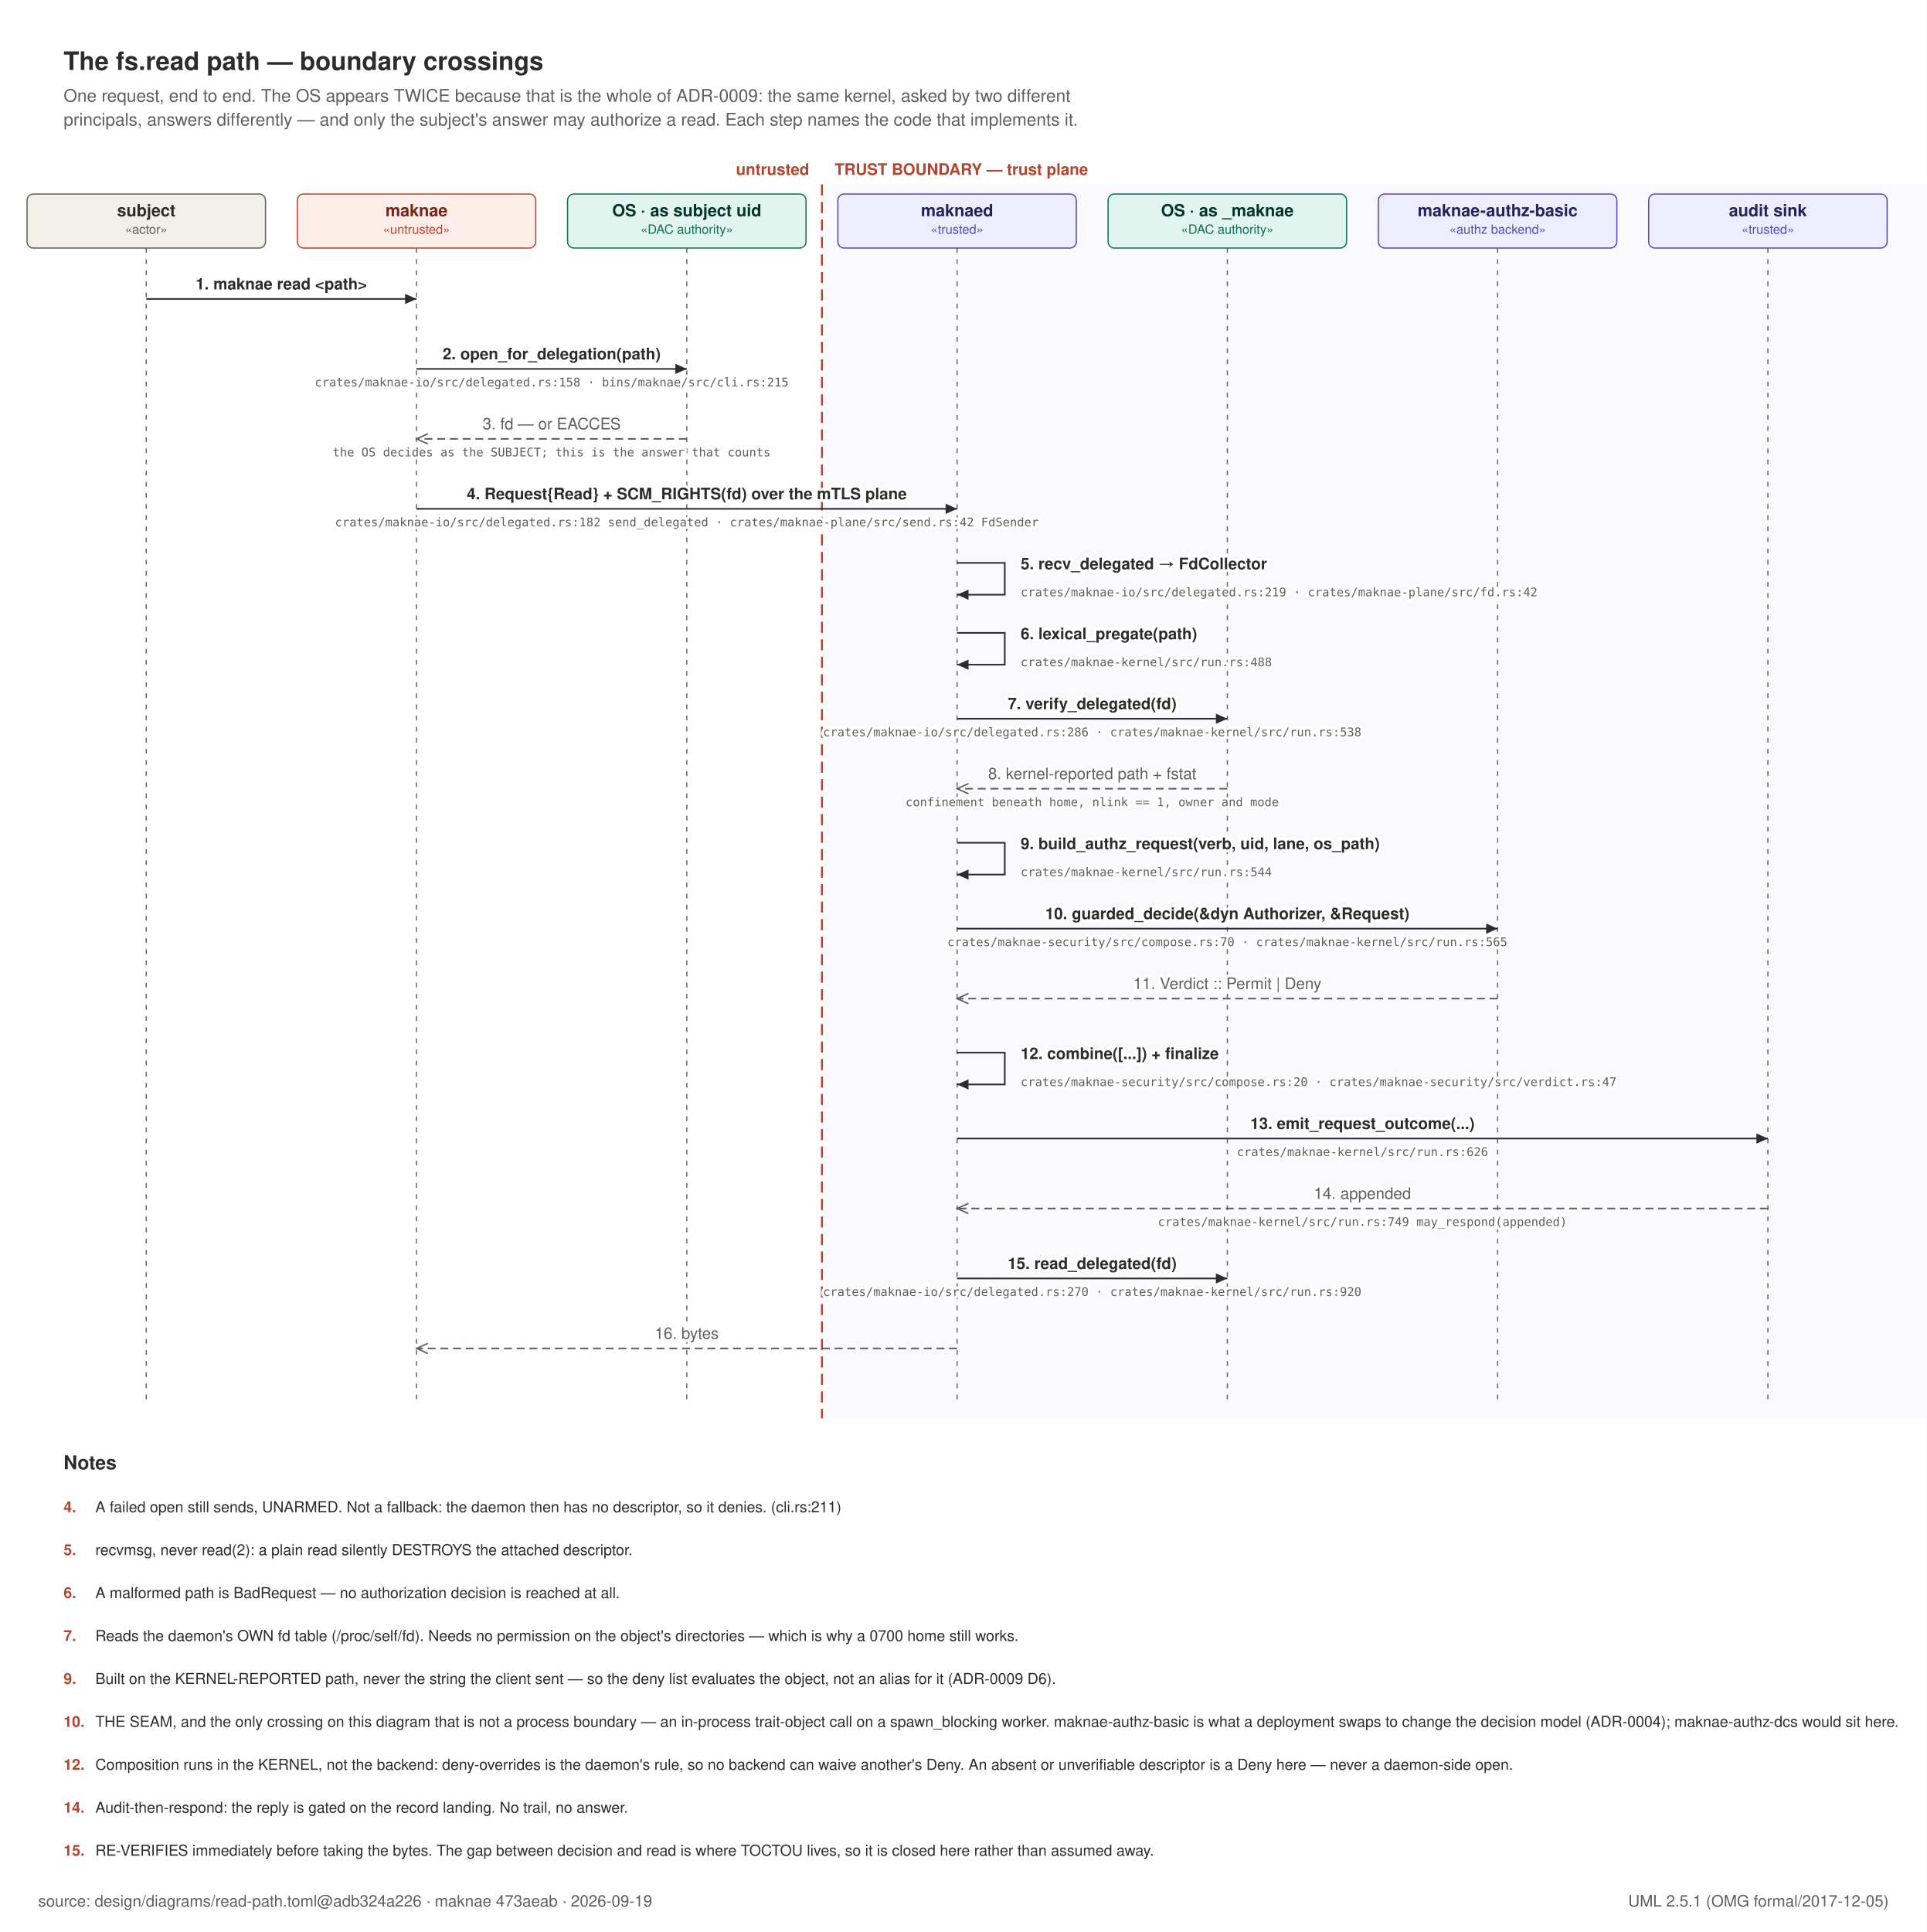
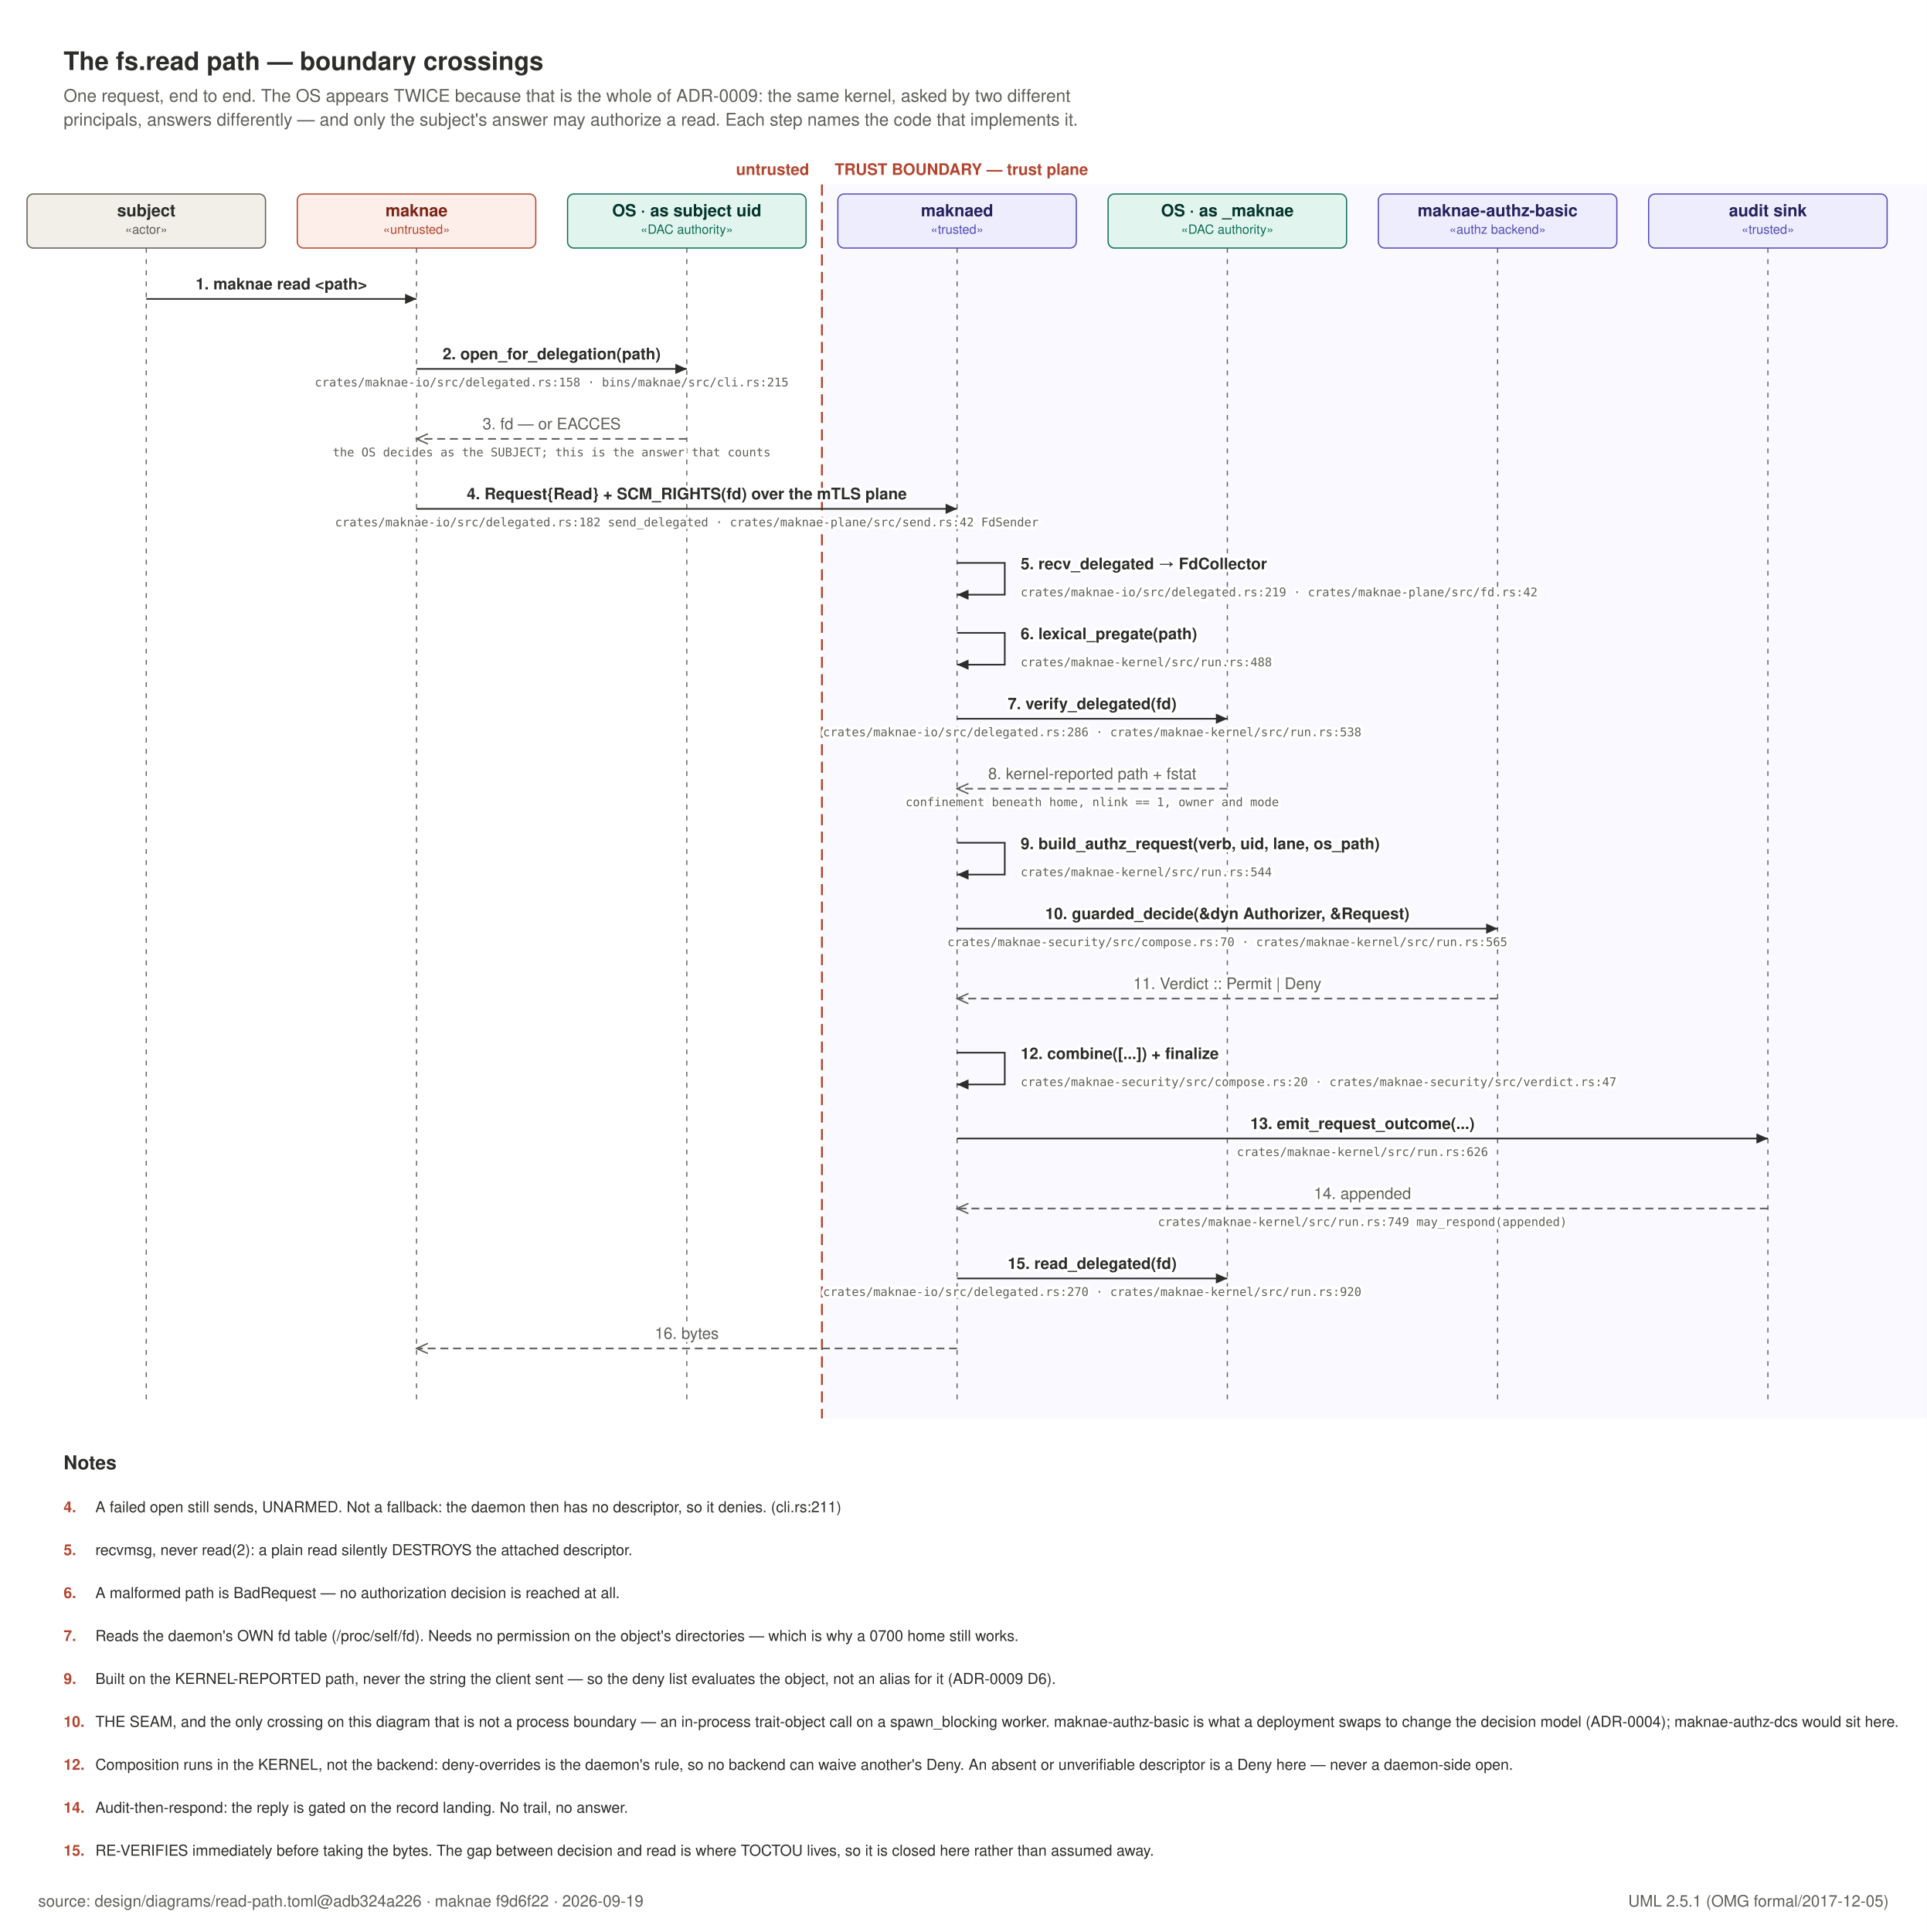
<svg xmlns="http://www.w3.org/2000/svg" width="1212" height="1215" viewBox="0 0 1212 1215" role="img">
  <rect x="0" y="0" width="1212" height="1215" fill="#FFFFFF" />
  <text x="40" y="44" text-anchor="start" font-family="Helvetica, Arial, sans-serif" font-size="16" font-weight="600" fill="#2C2C2A">The fs.read path — boundary crossings</text>
  <text x="40" y="64" text-anchor="start" font-family="Helvetica, Arial, sans-serif" font-size="11" font-weight="400" fill="#5F5E5A">One request, end to end. The OS appears TWICE because that is the whole of ADR-0009: the same kernel, asked by two different</text>
  <text x="40" y="79" text-anchor="start" font-family="Helvetica, Arial, sans-serif" font-size="11" font-weight="400" fill="#5F5E5A">principals, answers differently — and only the subject's answer may authorize a read. Each step names the code that implements it.</text>
  <defs>
    <marker id="call" viewBox="0 0 10 10" refX="9" refY="5" markerWidth="8" markerHeight="8" orient="auto-start-reverse">
      <path d="M 0 1 L 9 5 L 0 9 z" fill="#2C2C2A" />
    </marker>
    <marker id="rep" viewBox="0 0 10 10" refX="9" refY="5" markerWidth="8" markerHeight="8" orient="auto-start-reverse">
      <path d="M 0 1 L 9 5 L 0 9" fill="none" stroke="#5F5E5A" stroke-width="1.1" />
    </marker>
  </defs>
  <rect x="517.0" y="116" width="695.0" height="776" fill="#EEEDFE" opacity="0.35" />
  <line x1="517.0" y1="116" x2="517.0" y2="892" stroke="#B3452F" stroke-width="1.2" stroke-dasharray="7 4" />
  <text x="509.0" y="110" text-anchor="end" font-family="Helvetica, Arial, sans-serif" font-size="10" font-weight="600" fill="#B3452F">untrusted</text>
  <text x="525.0" y="110" text-anchor="start" font-family="Helvetica, Arial, sans-serif" font-size="10" font-weight="600" fill="#B3452F">TRUST BOUNDARY — trust plane</text>
  <rect x="17.0" y="122" width="150" height="34" rx="4" fill="#F1EFE8" stroke="#5F5E5A" stroke-width="0.75" />
  <text x="92" y="136" text-anchor="middle" font-family="Helvetica, Arial, sans-serif" font-size="10.5" font-weight="600" fill="#2C2C2A">subject</text>
  <text x="92" y="147" text-anchor="middle" font-family="Helvetica, Arial, sans-serif" font-size="8" font-weight="400" fill="#5F5E5A">«actor»</text>
  <line x1="92" y1="156" x2="92" y2="880" stroke="#5F5E5A" stroke-width="0.7" stroke-dasharray="3 4" />
  <rect x="187.0" y="122" width="150" height="34" rx="4" fill="#FDEEE9" stroke="#B3452F" stroke-width="0.75" />
  <text x="262" y="136" text-anchor="middle" font-family="Helvetica, Arial, sans-serif" font-size="10.5" font-weight="600" fill="#7A2415">maknae</text>
  <text x="262" y="147" text-anchor="middle" font-family="Helvetica, Arial, sans-serif" font-size="8" font-weight="400" fill="#B3452F">«untrusted»</text>
  <line x1="262" y1="156" x2="262" y2="880" stroke="#5F5E5A" stroke-width="0.7" stroke-dasharray="3 4" />
  <rect x="357.0" y="122" width="150" height="34" rx="4" fill="#E1F5EE" stroke="#0F6E56" stroke-width="0.75" />
  <text x="432" y="136" text-anchor="middle" font-family="Helvetica, Arial, sans-serif" font-size="10.5" font-weight="600" fill="#04342C">OS · as subject uid</text>
  <text x="432" y="147" text-anchor="middle" font-family="Helvetica, Arial, sans-serif" font-size="8" font-weight="400" fill="#0F6E56">«DAC authority»</text>
  <line x1="432" y1="156" x2="432" y2="880" stroke="#5F5E5A" stroke-width="0.7" stroke-dasharray="3 4" />
  <rect x="527.0" y="122" width="150" height="34" rx="4" fill="#EEEDFE" stroke="#534AB7" stroke-width="0.75" />
  <text x="602" y="136" text-anchor="middle" font-family="Helvetica, Arial, sans-serif" font-size="10.5" font-weight="600" fill="#26215C">maknaed</text>
  <text x="602" y="147" text-anchor="middle" font-family="Helvetica, Arial, sans-serif" font-size="8" font-weight="400" fill="#534AB7">«trusted»</text>
  <line x1="602" y1="156" x2="602" y2="880" stroke="#5F5E5A" stroke-width="0.7" stroke-dasharray="3 4" />
  <rect x="697.0" y="122" width="150" height="34" rx="4" fill="#E1F5EE" stroke="#0F6E56" stroke-width="0.75" />
  <text x="772" y="136" text-anchor="middle" font-family="Helvetica, Arial, sans-serif" font-size="10.5" font-weight="600" fill="#04342C">OS · as _maknae</text>
  <text x="772" y="147" text-anchor="middle" font-family="Helvetica, Arial, sans-serif" font-size="8" font-weight="400" fill="#0F6E56">«DAC authority»</text>
  <line x1="772" y1="156" x2="772" y2="880" stroke="#5F5E5A" stroke-width="0.7" stroke-dasharray="3 4" />
  <rect x="867.0" y="122" width="150" height="34" rx="4" fill="#EEEDFE" stroke="#534AB7" stroke-width="0.75" />
  <text x="942" y="136" text-anchor="middle" font-family="Helvetica, Arial, sans-serif" font-size="10.5" font-weight="600" fill="#26215C">maknae-authz-basic</text>
  <text x="942" y="147" text-anchor="middle" font-family="Helvetica, Arial, sans-serif" font-size="8" font-weight="400" fill="#534AB7">«authz backend»</text>
  <line x1="942" y1="156" x2="942" y2="880" stroke="#5F5E5A" stroke-width="0.7" stroke-dasharray="3 4" />
  <rect x="1037.0" y="122" width="150" height="34" rx="4" fill="#EEEDFE" stroke="#534AB7" stroke-width="0.75" />
  <text x="1112" y="136" text-anchor="middle" font-family="Helvetica, Arial, sans-serif" font-size="10.5" font-weight="600" fill="#26215C">audit sink</text>
  <text x="1112" y="147" text-anchor="middle" font-family="Helvetica, Arial, sans-serif" font-size="8" font-weight="400" fill="#534AB7">«trusted»</text>
  <line x1="1112" y1="156" x2="1112" y2="880" stroke="#5F5E5A" stroke-width="0.7" stroke-dasharray="3 4" />
  <line x1="92" y1="188" x2="262" y2="188" stroke="#2C2C2A" stroke-width="1" marker-end="url(#call)" />
  <text x="177.0" y="182" text-anchor="middle" font-family="Helvetica, Arial, sans-serif" font-size="10" font-weight="600" fill="#2C2C2A" stroke="#FFFFFF" stroke-width="3.5" paint-order="stroke" stroke-linejoin="round">1. maknae read &lt;path&gt;</text>
  <line x1="262" y1="232" x2="432" y2="232" stroke="#2C2C2A" stroke-width="1" marker-end="url(#call)" />
  <text x="347.0" y="226" text-anchor="middle" font-family="Helvetica, Arial, sans-serif" font-size="10" font-weight="600" fill="#2C2C2A" stroke="#FFFFFF" stroke-width="3.5" paint-order="stroke" stroke-linejoin="round">2. open_for_delegation(path)</text>
  <text x="347.0" y="243" text-anchor="middle" font-family="ui-monospace, SFMono-Regular, Menlo, monospace" font-size="7.5" font-weight="400" fill="#5F5E5A" stroke="#FFFFFF" stroke-width="3.5" paint-order="stroke" stroke-linejoin="round">crates/maknae-io/src/delegated.rs:158 · bins/maknae/src/cli.rs:215</text>
  <line x1="432" y1="276" x2="262" y2="276" stroke="#5F5E5A" stroke-width="1" stroke-dasharray="5 3" marker-end="url(#rep)" />
  <text x="347.0" y="270" text-anchor="middle" font-family="Helvetica, Arial, sans-serif" font-size="10" font-weight="400" fill="#5F5E5A" stroke="#FFFFFF" stroke-width="3.5" paint-order="stroke" stroke-linejoin="round">3. fd — or EACCES</text>
  <text x="347.0" y="287" text-anchor="middle" font-family="ui-monospace, SFMono-Regular, Menlo, monospace" font-size="7.5" font-weight="400" fill="#5F5E5A" stroke="#FFFFFF" stroke-width="3.5" paint-order="stroke" stroke-linejoin="round">the OS decides as the SUBJECT; this is the answer that counts</text>
  <line x1="262" y1="320" x2="602" y2="320" stroke="#2C2C2A" stroke-width="1" marker-end="url(#call)" />
  <text x="432.0" y="314" text-anchor="middle" font-family="Helvetica, Arial, sans-serif" font-size="10" font-weight="600" fill="#2C2C2A" stroke="#FFFFFF" stroke-width="3.5" paint-order="stroke" stroke-linejoin="round">4. Request{Read} + SCM_RIGHTS(fd) over the mTLS plane</text>
  <text x="432.0" y="331" text-anchor="middle" font-family="ui-monospace, SFMono-Regular, Menlo, monospace" font-size="7.5" font-weight="400" fill="#5F5E5A" stroke="#FFFFFF" stroke-width="3.5" paint-order="stroke" stroke-linejoin="round">crates/maknae-io/src/delegated.rs:182 send_delegated · crates/maknae-plane/src/send.rs:42 FdSender</text>
  <path d="M 602 354 h 30 v 20 h -30" fill="none" stroke="#2C2C2A" stroke-width="1" marker-end="url(#call)" />
  <text x="642" y="358" text-anchor="start" font-family="Helvetica, Arial, sans-serif" font-size="10" font-weight="600" fill="#2C2C2A" stroke="#FFFFFF" stroke-width="3.5" paint-order="stroke" stroke-linejoin="round">5. recv_delegated → FdCollector</text>
  <text x="642" y="375" text-anchor="start" font-family="ui-monospace, SFMono-Regular, Menlo, monospace" font-size="7.5" font-weight="400" fill="#5F5E5A" stroke="#FFFFFF" stroke-width="3.5" paint-order="stroke" stroke-linejoin="round">crates/maknae-io/src/delegated.rs:219 · crates/maknae-plane/src/fd.rs:42</text>
  <path d="M 602 398 h 30 v 20 h -30" fill="none" stroke="#2C2C2A" stroke-width="1" marker-end="url(#call)" />
  <text x="642" y="402" text-anchor="start" font-family="Helvetica, Arial, sans-serif" font-size="10" font-weight="600" fill="#2C2C2A" stroke="#FFFFFF" stroke-width="3.5" paint-order="stroke" stroke-linejoin="round">6. lexical_pregate(path)</text>
  <text x="642" y="419" text-anchor="start" font-family="ui-monospace, SFMono-Regular, Menlo, monospace" font-size="7.5" font-weight="400" fill="#5F5E5A" stroke="#FFFFFF" stroke-width="3.5" paint-order="stroke" stroke-linejoin="round">crates/maknae-kernel/src/run.rs:488</text>
  <line x1="602" y1="452" x2="772" y2="452" stroke="#2C2C2A" stroke-width="1" marker-end="url(#call)" />
  <text x="687.0" y="446" text-anchor="middle" font-family="Helvetica, Arial, sans-serif" font-size="10" font-weight="600" fill="#2C2C2A" stroke="#FFFFFF" stroke-width="3.5" paint-order="stroke" stroke-linejoin="round">7. verify_delegated(fd)</text>
  <text x="687.0" y="463" text-anchor="middle" font-family="ui-monospace, SFMono-Regular, Menlo, monospace" font-size="7.5" font-weight="400" fill="#5F5E5A" stroke="#FFFFFF" stroke-width="3.5" paint-order="stroke" stroke-linejoin="round">crates/maknae-io/src/delegated.rs:286 · crates/maknae-kernel/src/run.rs:538</text>
  <line x1="772" y1="496" x2="602" y2="496" stroke="#5F5E5A" stroke-width="1" stroke-dasharray="5 3" marker-end="url(#rep)" />
  <text x="687.0" y="490" text-anchor="middle" font-family="Helvetica, Arial, sans-serif" font-size="10" font-weight="400" fill="#5F5E5A" stroke="#FFFFFF" stroke-width="3.5" paint-order="stroke" stroke-linejoin="round">8. kernel-reported path + fstat</text>
  <text x="687.0" y="507" text-anchor="middle" font-family="ui-monospace, SFMono-Regular, Menlo, monospace" font-size="7.5" font-weight="400" fill="#5F5E5A" stroke="#FFFFFF" stroke-width="3.5" paint-order="stroke" stroke-linejoin="round">confinement beneath home, nlink == 1, owner and mode</text>
  <path d="M 602 530 h 30 v 20 h -30" fill="none" stroke="#2C2C2A" stroke-width="1" marker-end="url(#call)" />
  <text x="642" y="534" text-anchor="start" font-family="Helvetica, Arial, sans-serif" font-size="10" font-weight="600" fill="#2C2C2A" stroke="#FFFFFF" stroke-width="3.5" paint-order="stroke" stroke-linejoin="round">9. build_authz_request(verb, uid, lane, os_path)</text>
  <text x="642" y="551" text-anchor="start" font-family="ui-monospace, SFMono-Regular, Menlo, monospace" font-size="7.5" font-weight="400" fill="#5F5E5A" stroke="#FFFFFF" stroke-width="3.5" paint-order="stroke" stroke-linejoin="round">crates/maknae-kernel/src/run.rs:544</text>
  <line x1="602" y1="584" x2="942" y2="584" stroke="#2C2C2A" stroke-width="1" marker-end="url(#call)" />
  <text x="772.0" y="578" text-anchor="middle" font-family="Helvetica, Arial, sans-serif" font-size="10" font-weight="600" fill="#2C2C2A" stroke="#FFFFFF" stroke-width="3.5" paint-order="stroke" stroke-linejoin="round">10. guarded_decide(&amp;dyn Authorizer, &amp;Request)</text>
  <text x="772.0" y="595" text-anchor="middle" font-family="ui-monospace, SFMono-Regular, Menlo, monospace" font-size="7.5" font-weight="400" fill="#5F5E5A" stroke="#FFFFFF" stroke-width="3.5" paint-order="stroke" stroke-linejoin="round">crates/maknae-security/src/compose.rs:70 · crates/maknae-kernel/src/run.rs:565</text>
  <line x1="942" y1="628" x2="602" y2="628" stroke="#5F5E5A" stroke-width="1" stroke-dasharray="5 3" marker-end="url(#rep)" />
  <text x="772.0" y="622" text-anchor="middle" font-family="Helvetica, Arial, sans-serif" font-size="10" font-weight="400" fill="#5F5E5A" stroke="#FFFFFF" stroke-width="3.5" paint-order="stroke" stroke-linejoin="round">11. Verdict :: Permit | Deny</text>
  <path d="M 602 662 h 30 v 20 h -30" fill="none" stroke="#2C2C2A" stroke-width="1" marker-end="url(#call)" />
  <text x="642" y="666" text-anchor="start" font-family="Helvetica, Arial, sans-serif" font-size="10" font-weight="600" fill="#2C2C2A" stroke="#FFFFFF" stroke-width="3.5" paint-order="stroke" stroke-linejoin="round">12. combine([...]) + finalize</text>
  <text x="642" y="683" text-anchor="start" font-family="ui-monospace, SFMono-Regular, Menlo, monospace" font-size="7.5" font-weight="400" fill="#5F5E5A" stroke="#FFFFFF" stroke-width="3.5" paint-order="stroke" stroke-linejoin="round">crates/maknae-security/src/compose.rs:20 · crates/maknae-security/src/verdict.rs:47</text>
  <line x1="602" y1="716" x2="1112" y2="716" stroke="#2C2C2A" stroke-width="1" marker-end="url(#call)" />
  <text x="857.0" y="710" text-anchor="middle" font-family="Helvetica, Arial, sans-serif" font-size="10" font-weight="600" fill="#2C2C2A" stroke="#FFFFFF" stroke-width="3.5" paint-order="stroke" stroke-linejoin="round">13. emit_request_outcome(...)</text>
  <text x="857.0" y="727" text-anchor="middle" font-family="ui-monospace, SFMono-Regular, Menlo, monospace" font-size="7.5" font-weight="400" fill="#5F5E5A" stroke="#FFFFFF" stroke-width="3.5" paint-order="stroke" stroke-linejoin="round">crates/maknae-kernel/src/run.rs:626</text>
  <line x1="1112" y1="760" x2="602" y2="760" stroke="#5F5E5A" stroke-width="1" stroke-dasharray="5 3" marker-end="url(#rep)" />
  <text x="857.0" y="754" text-anchor="middle" font-family="Helvetica, Arial, sans-serif" font-size="10" font-weight="400" fill="#5F5E5A" stroke="#FFFFFF" stroke-width="3.5" paint-order="stroke" stroke-linejoin="round">14. appended</text>
  <text x="857.0" y="771" text-anchor="middle" font-family="ui-monospace, SFMono-Regular, Menlo, monospace" font-size="7.5" font-weight="400" fill="#5F5E5A" stroke="#FFFFFF" stroke-width="3.5" paint-order="stroke" stroke-linejoin="round">crates/maknae-kernel/src/run.rs:749 may_respond(appended)</text>
  <line x1="602" y1="804" x2="772" y2="804" stroke="#2C2C2A" stroke-width="1" marker-end="url(#call)" />
  <text x="687.0" y="798" text-anchor="middle" font-family="Helvetica, Arial, sans-serif" font-size="10" font-weight="600" fill="#2C2C2A" stroke="#FFFFFF" stroke-width="3.5" paint-order="stroke" stroke-linejoin="round">15. read_delegated(fd)</text>
  <text x="687.0" y="815" text-anchor="middle" font-family="ui-monospace, SFMono-Regular, Menlo, monospace" font-size="7.5" font-weight="400" fill="#5F5E5A" stroke="#FFFFFF" stroke-width="3.5" paint-order="stroke" stroke-linejoin="round">crates/maknae-io/src/delegated.rs:270 · crates/maknae-kernel/src/run.rs:920</text>
  <line x1="602" y1="848" x2="262" y2="848" stroke="#5F5E5A" stroke-width="1" stroke-dasharray="5 3" marker-end="url(#rep)" />
  <text x="432.0" y="842" text-anchor="middle" font-family="Helvetica, Arial, sans-serif" font-size="10" font-weight="400" fill="#5F5E5A" stroke="#FFFFFF" stroke-width="3.5" paint-order="stroke" stroke-linejoin="round">16. bytes</text>
  <text x="40" y="924" text-anchor="start" font-family="Helvetica, Arial, sans-serif" font-size="12" font-weight="600" fill="#2C2C2A">Notes</text>
  <text x="40" y="951" text-anchor="start" font-family="Helvetica, Arial, sans-serif" font-size="9.5" font-weight="600" fill="#B3452F">4.</text>
  <text x="60" y="951" text-anchor="start" font-family="Helvetica, Arial, sans-serif" font-size="9.5" font-weight="400" fill="#2C2C2A">A failed open still sends, UNARMED. Not a fallback: the daemon then has no descriptor, so it denies. (cli.rs:211)</text>
  <text x="40" y="978" text-anchor="start" font-family="Helvetica, Arial, sans-serif" font-size="9.5" font-weight="600" fill="#B3452F">5.</text>
  <text x="60" y="978" text-anchor="start" font-family="Helvetica, Arial, sans-serif" font-size="9.5" font-weight="400" fill="#2C2C2A">recvmsg, never read(2): a plain read silently DESTROYS the attached descriptor.</text>
  <text x="40" y="1005" text-anchor="start" font-family="Helvetica, Arial, sans-serif" font-size="9.5" font-weight="600" fill="#B3452F">6.</text>
  <text x="60" y="1005" text-anchor="start" font-family="Helvetica, Arial, sans-serif" font-size="9.5" font-weight="400" fill="#2C2C2A">A malformed path is BadRequest — no authorization decision is reached at all.</text>
  <text x="40" y="1032" text-anchor="start" font-family="Helvetica, Arial, sans-serif" font-size="9.5" font-weight="600" fill="#B3452F">7.</text>
  <text x="60" y="1032" text-anchor="start" font-family="Helvetica, Arial, sans-serif" font-size="9.5" font-weight="400" fill="#2C2C2A">Reads the daemon's OWN fd table (/proc/self/fd). Needs no permission on the object's directories — which is why a 0700 home still works.</text>
  <text x="40" y="1059" text-anchor="start" font-family="Helvetica, Arial, sans-serif" font-size="9.5" font-weight="600" fill="#B3452F">9.</text>
  <text x="60" y="1059" text-anchor="start" font-family="Helvetica, Arial, sans-serif" font-size="9.5" font-weight="400" fill="#2C2C2A">Built on the KERNEL-REPORTED path, never the string the client sent — so the deny list evaluates the object, not an alias for it (ADR-0009 D6).</text>
  <text x="40" y="1086" text-anchor="start" font-family="Helvetica, Arial, sans-serif" font-size="9.5" font-weight="600" fill="#B3452F">10.</text>
  <text x="60" y="1086" text-anchor="start" font-family="Helvetica, Arial, sans-serif" font-size="9.5" font-weight="400" fill="#2C2C2A">THE SEAM, and the only crossing on this diagram that is not a process boundary — an in-process trait-object call on a spawn_blocking worker. maknae-authz-basic is what a deployment swaps to change the decision model (ADR-0004); maknae-authz-dcs would sit here.</text>
  <text x="40" y="1113" text-anchor="start" font-family="Helvetica, Arial, sans-serif" font-size="9.5" font-weight="600" fill="#B3452F">12.</text>
  <text x="60" y="1113" text-anchor="start" font-family="Helvetica, Arial, sans-serif" font-size="9.5" font-weight="400" fill="#2C2C2A">Composition runs in the KERNEL, not the backend: deny-overrides is the daemon's rule, so no backend can waive another's Deny. An absent or unverifiable descriptor is a Deny here — never a daemon-side open.</text>
  <text x="40" y="1140" text-anchor="start" font-family="Helvetica, Arial, sans-serif" font-size="9.5" font-weight="600" fill="#B3452F">14.</text>
  <text x="60" y="1140" text-anchor="start" font-family="Helvetica, Arial, sans-serif" font-size="9.5" font-weight="400" fill="#2C2C2A">Audit-then-respond: the reply is gated on the record landing. No trail, no answer.</text>
  <text x="40" y="1167" text-anchor="start" font-family="Helvetica, Arial, sans-serif" font-size="9.5" font-weight="600" fill="#B3452F">15.</text>
  <text x="60" y="1167" text-anchor="start" font-family="Helvetica, Arial, sans-serif" font-size="9.5" font-weight="400" fill="#2C2C2A">RE-VERIFIES immediately before taking the bytes. The gap between decision and read is where TOCTOU lives, so it is closed here rather than assumed away.</text>
-   <text x="24" y="1199" text-anchor="start" font-family="Helvetica, Arial, sans-serif" font-size="10" font-weight="400" fill="#5F5E5A">source: design/diagrams/read-path.toml@adb324a226 · maknae 473aeab · 2026-09-19</text>
+   <text x="24" y="1199" text-anchor="start" font-family="Helvetica, Arial, sans-serif" font-size="10" font-weight="400" fill="#5F5E5A">source: design/diagrams/read-path.toml@adb324a226 · maknae f9d6f22 · 2026-09-19</text>
  <text x="1188" y="1199" text-anchor="end" font-family="Helvetica, Arial, sans-serif" font-size="10" font-weight="400" fill="#5F5E5A">UML 2.5.1 (OMG formal/2017-12-05)</text>
</svg>
